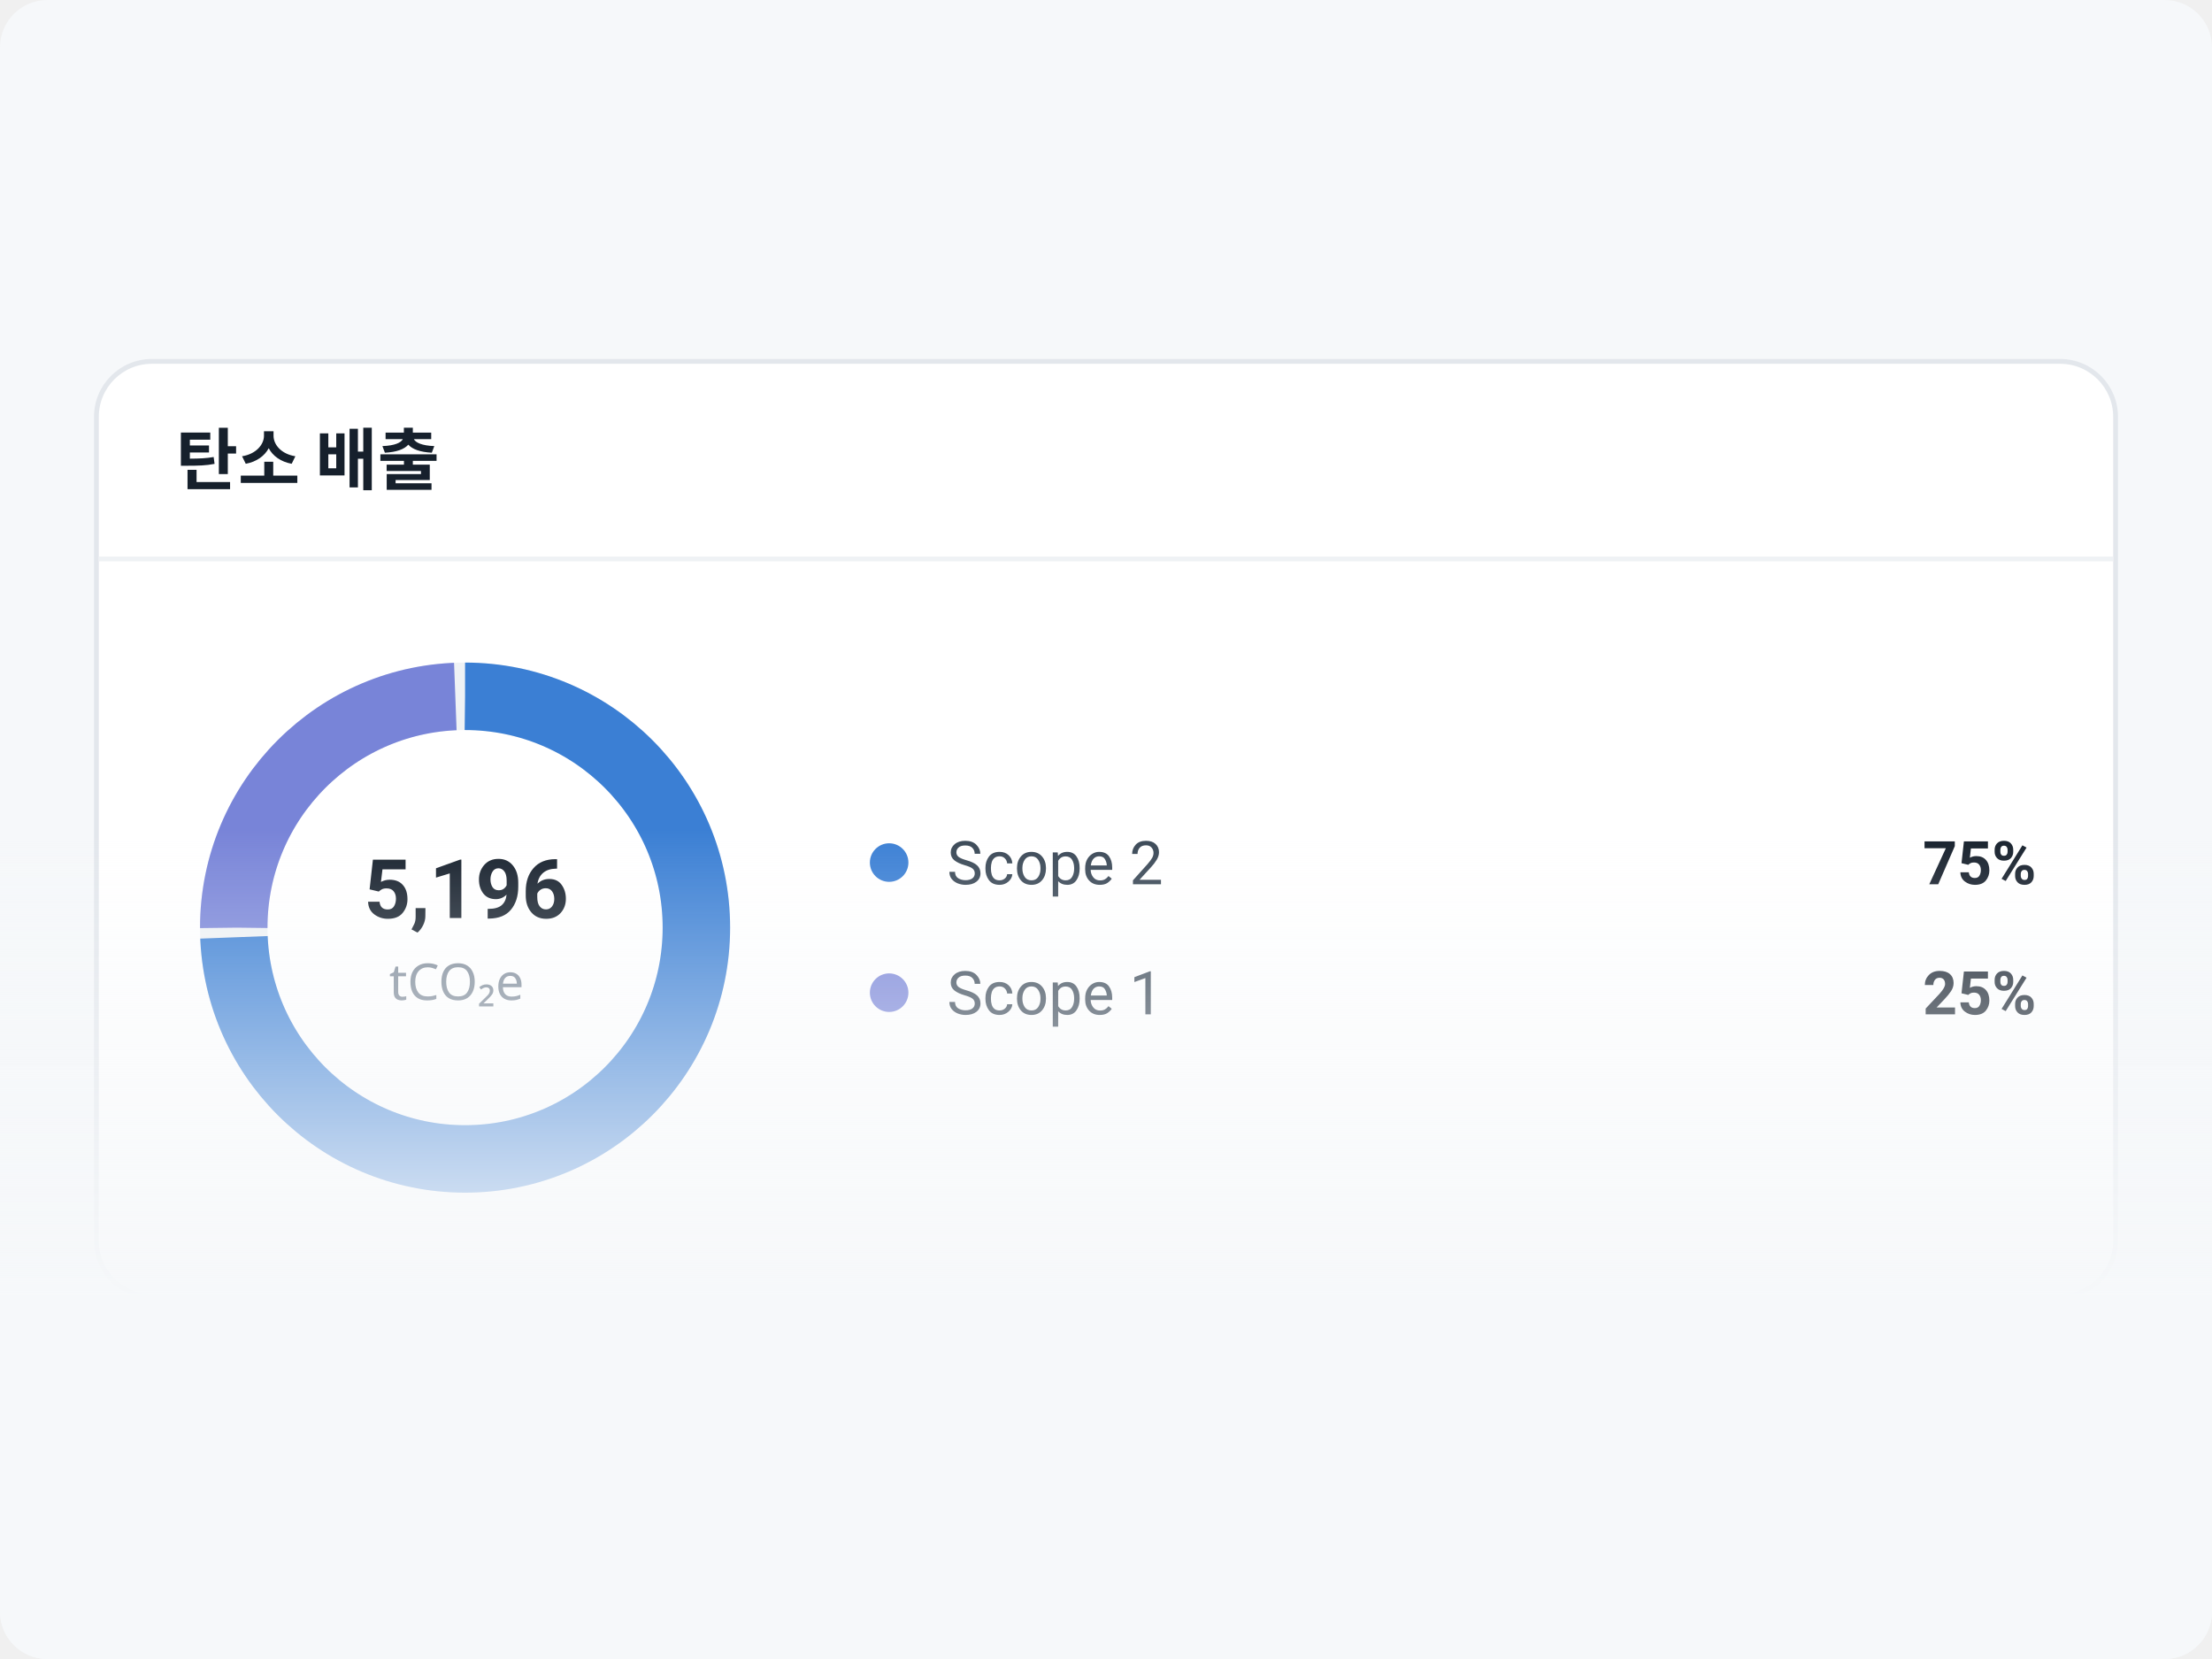
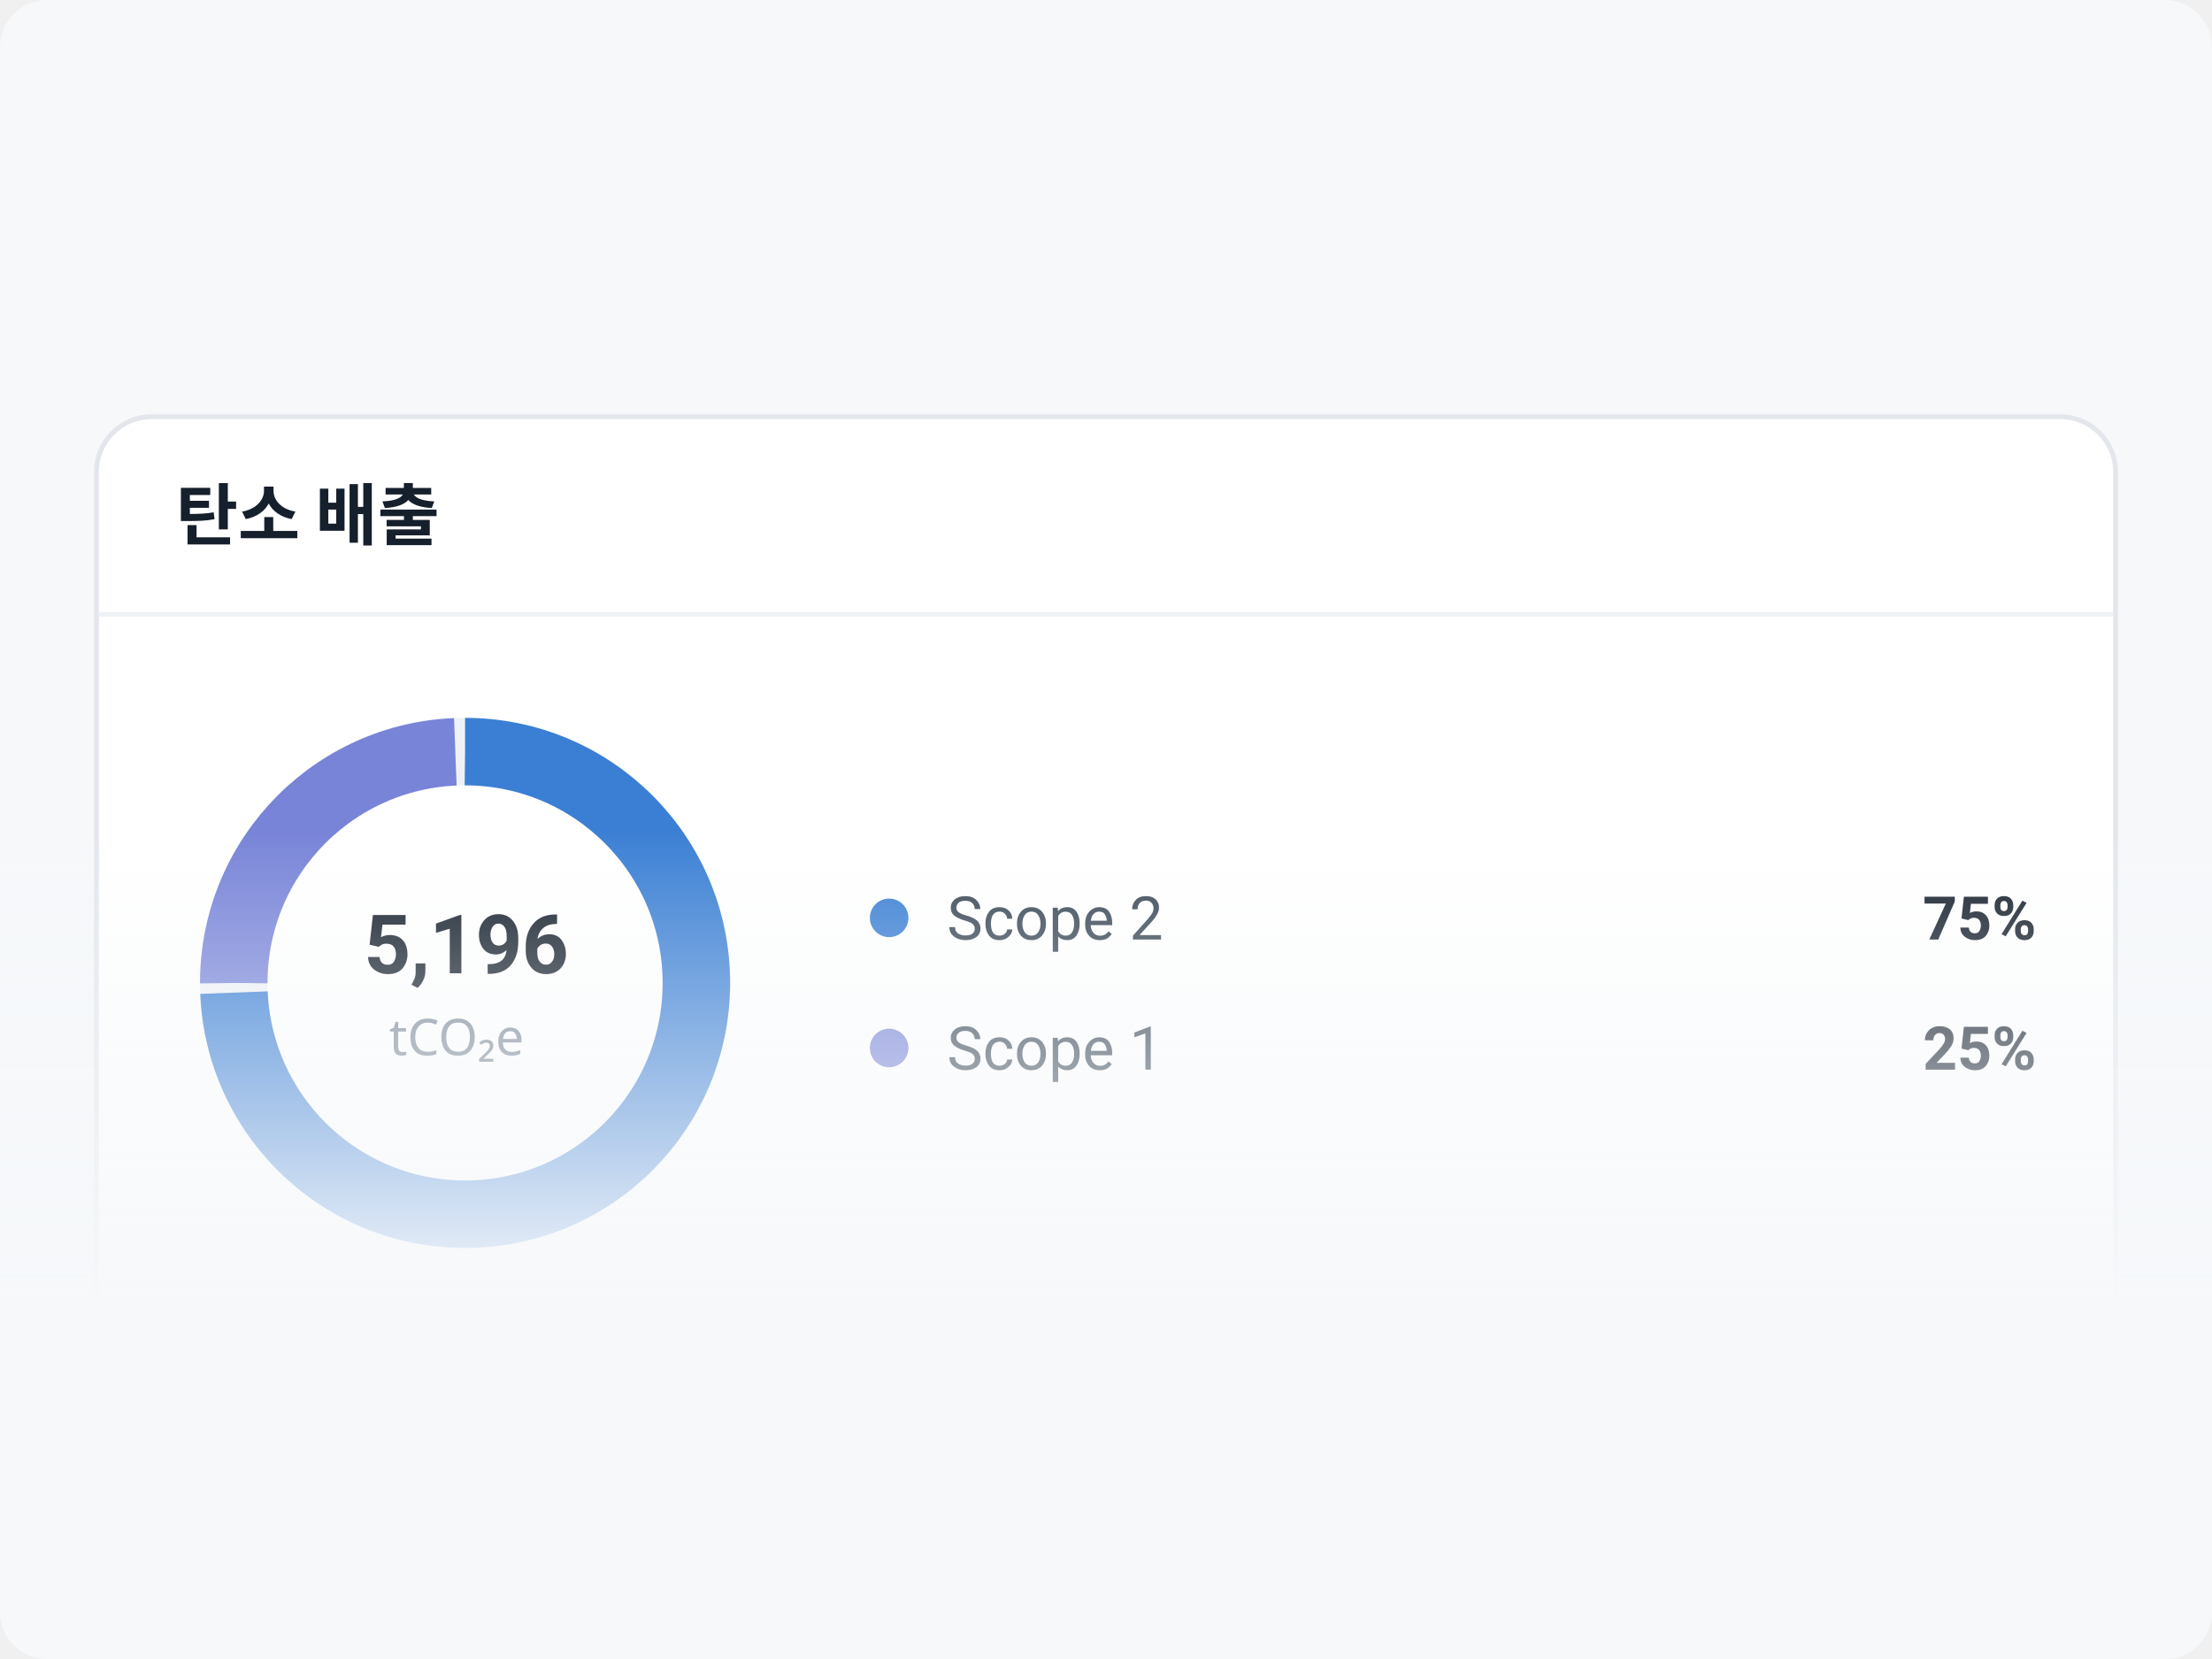
<svg xmlns="http://www.w3.org/2000/svg" width="560" height="420" viewBox="0 0 560 420" fill="none">
  <defs>
    <linearGradient id="fade0" x1="0" y1="210" x2="0" y2="330" gradientUnits="userSpaceOnUse">
      <stop offset="0" stop-color="#F6F8FA" stop-opacity="0" />
      <stop offset="0.5" stop-color="#F6F8FA" stop-opacity="0.5" />
      <stop offset="1" stop-color="#F6F8FA" stop-opacity="1" />
    </linearGradient>
    <clipPath id="card">
      <rect width="560" height="420" rx="12" />
    </clipPath>
  </defs>
  <g clip-path="url(#card)">
    <rect x="0" y="0" width="560" height="420" rx="12" fill="#F6F8FA" />
-     <g transform="translate(-61.60 -45.76) scale(1.22)">
-       <rect x="70.5" y="112.5" width="419" height="194" rx="11.5" fill="#FFFFFF" stroke="#E3E7EC" stroke-width="1" />
-       <line x1="71" y1="153.5" x2="489" y2="153.5" stroke="#EFF2F5" stroke-width="1" />
-       <text x="87" y="138" font-family="Pretendard" font-size="14" font-weight="600" fill="#16202C">탄소 배출</text>
-       <g transform="translate(87 170) rotate(-90 60 60) scale(1 1)">
-         <circle cx="60" cy="60" r="48" fill="none" stroke-width="14" stroke="#EFF2F5" />
-         <circle cx="60" cy="60" r="48" fill="none" stroke-width="14" stroke-dasharray="224.2 301.6" stroke-dashoffset="0" stroke="#3B7FD4" />
-         <circle cx="60" cy="60" r="48" fill="none" stroke-width="14" stroke-dasharray="73.4 301.6" stroke-dashoffset="-226.2" stroke="#7884D8" />
+     <g transform="translate(0 14.00)">
+       <g transform="translate(-61.60 -45.76) scale(1.22)">
+         <rect x="70.5" y="112.5" width="419" height="194" rx="11.5" fill="#FFFFFF" stroke="#E3E7EC" stroke-width="1" />
+         <line x1="71" y1="153.5" x2="489" y2="153.5" stroke="#EFF2F5" stroke-width="1" />
+         <text x="87" y="138" font-family="Pretendard" font-size="14" font-weight="600" fill="#16202C">탄소 배출</text>
+         <g transform="translate(87 170) rotate(-90 60 60) scale(1 1)">
+           <circle cx="60" cy="60" r="48" fill="none" stroke-width="14" stroke="#EFF2F5" />
+           <circle cx="60" cy="60" r="48" fill="none" stroke-width="14" stroke-dasharray="224.2 301.6" stroke-dashoffset="0" stroke="#3B7FD4" />
+           <circle cx="60" cy="60" r="48" fill="none" stroke-width="14" stroke-dasharray="73.4 301.6" stroke-dashoffset="-226.2" stroke="#7884D8" />
+         </g>
+         <text x="126" y="228" font-family="Roboto" font-size="17" font-weight="600" letter-spacing="-0.17" fill="#16202C" font-variant-numeric="tabular-nums">5,196</text>
+         <text x="131.23" y="245" font-family="JetBrains Mono" font-size="10.5" font-weight="400" fill="#7E8A98">tCO₂e</text>
+         <rect x="231" y="212.5" width="8" height="8" rx="4" fill="#3B7FD4" />
+         <text x="247" y="221" font-family="Roboto" font-size="12.5" font-weight="400" fill="#3A4856">Scope 2</text>
+         <text x="449.48" y="221" font-family="Roboto" font-size="12.5" font-weight="600" fill="#16202C" font-variant-numeric="tabular-nums">75%</text>
+         <rect x="231" y="239.5" width="8" height="8" rx="4" fill="#7884D8" />
+         <text x="247" y="248" font-family="Roboto" font-size="12.5" font-weight="400" fill="#3A4856">Scope 1</text>
+         <text x="449.48" y="248" font-family="Roboto" font-size="12.5" font-weight="600" fill="#16202C" font-variant-numeric="tabular-nums">25%</text>
      </g>
-       <text x="126" y="228" font-family="Roboto" font-size="17" font-weight="600" letter-spacing="-0.17" fill="#16202C" font-variant-numeric="tabular-nums">5,196</text>
-       <text x="131.23" y="245" font-family="JetBrains Mono" font-size="10.5" font-weight="400" fill="#7E8A98">tCO₂e</text>
-       <rect x="231" y="212.5" width="8" height="8" rx="4" fill="#3B7FD4" />
-       <text x="247" y="221" font-family="Roboto" font-size="12.5" font-weight="400" fill="#3A4856">Scope 2</text>
-       <text x="449.48" y="221" font-family="Roboto" font-size="12.5" font-weight="600" fill="#16202C" font-variant-numeric="tabular-nums">75%</text>
-       <rect x="231" y="239.5" width="8" height="8" rx="4" fill="#7884D8" />
-       <text x="247" y="248" font-family="Roboto" font-size="12.5" font-weight="400" fill="#3A4856">Scope 1</text>
-       <text x="449.48" y="248" font-family="Roboto" font-size="12.5" font-weight="600" fill="#16202C" font-variant-numeric="tabular-nums">25%</text>
    </g>
    <rect x="0" y="210" width="560" height="210" fill="url(#fade0)" />
  </g>
</svg>
